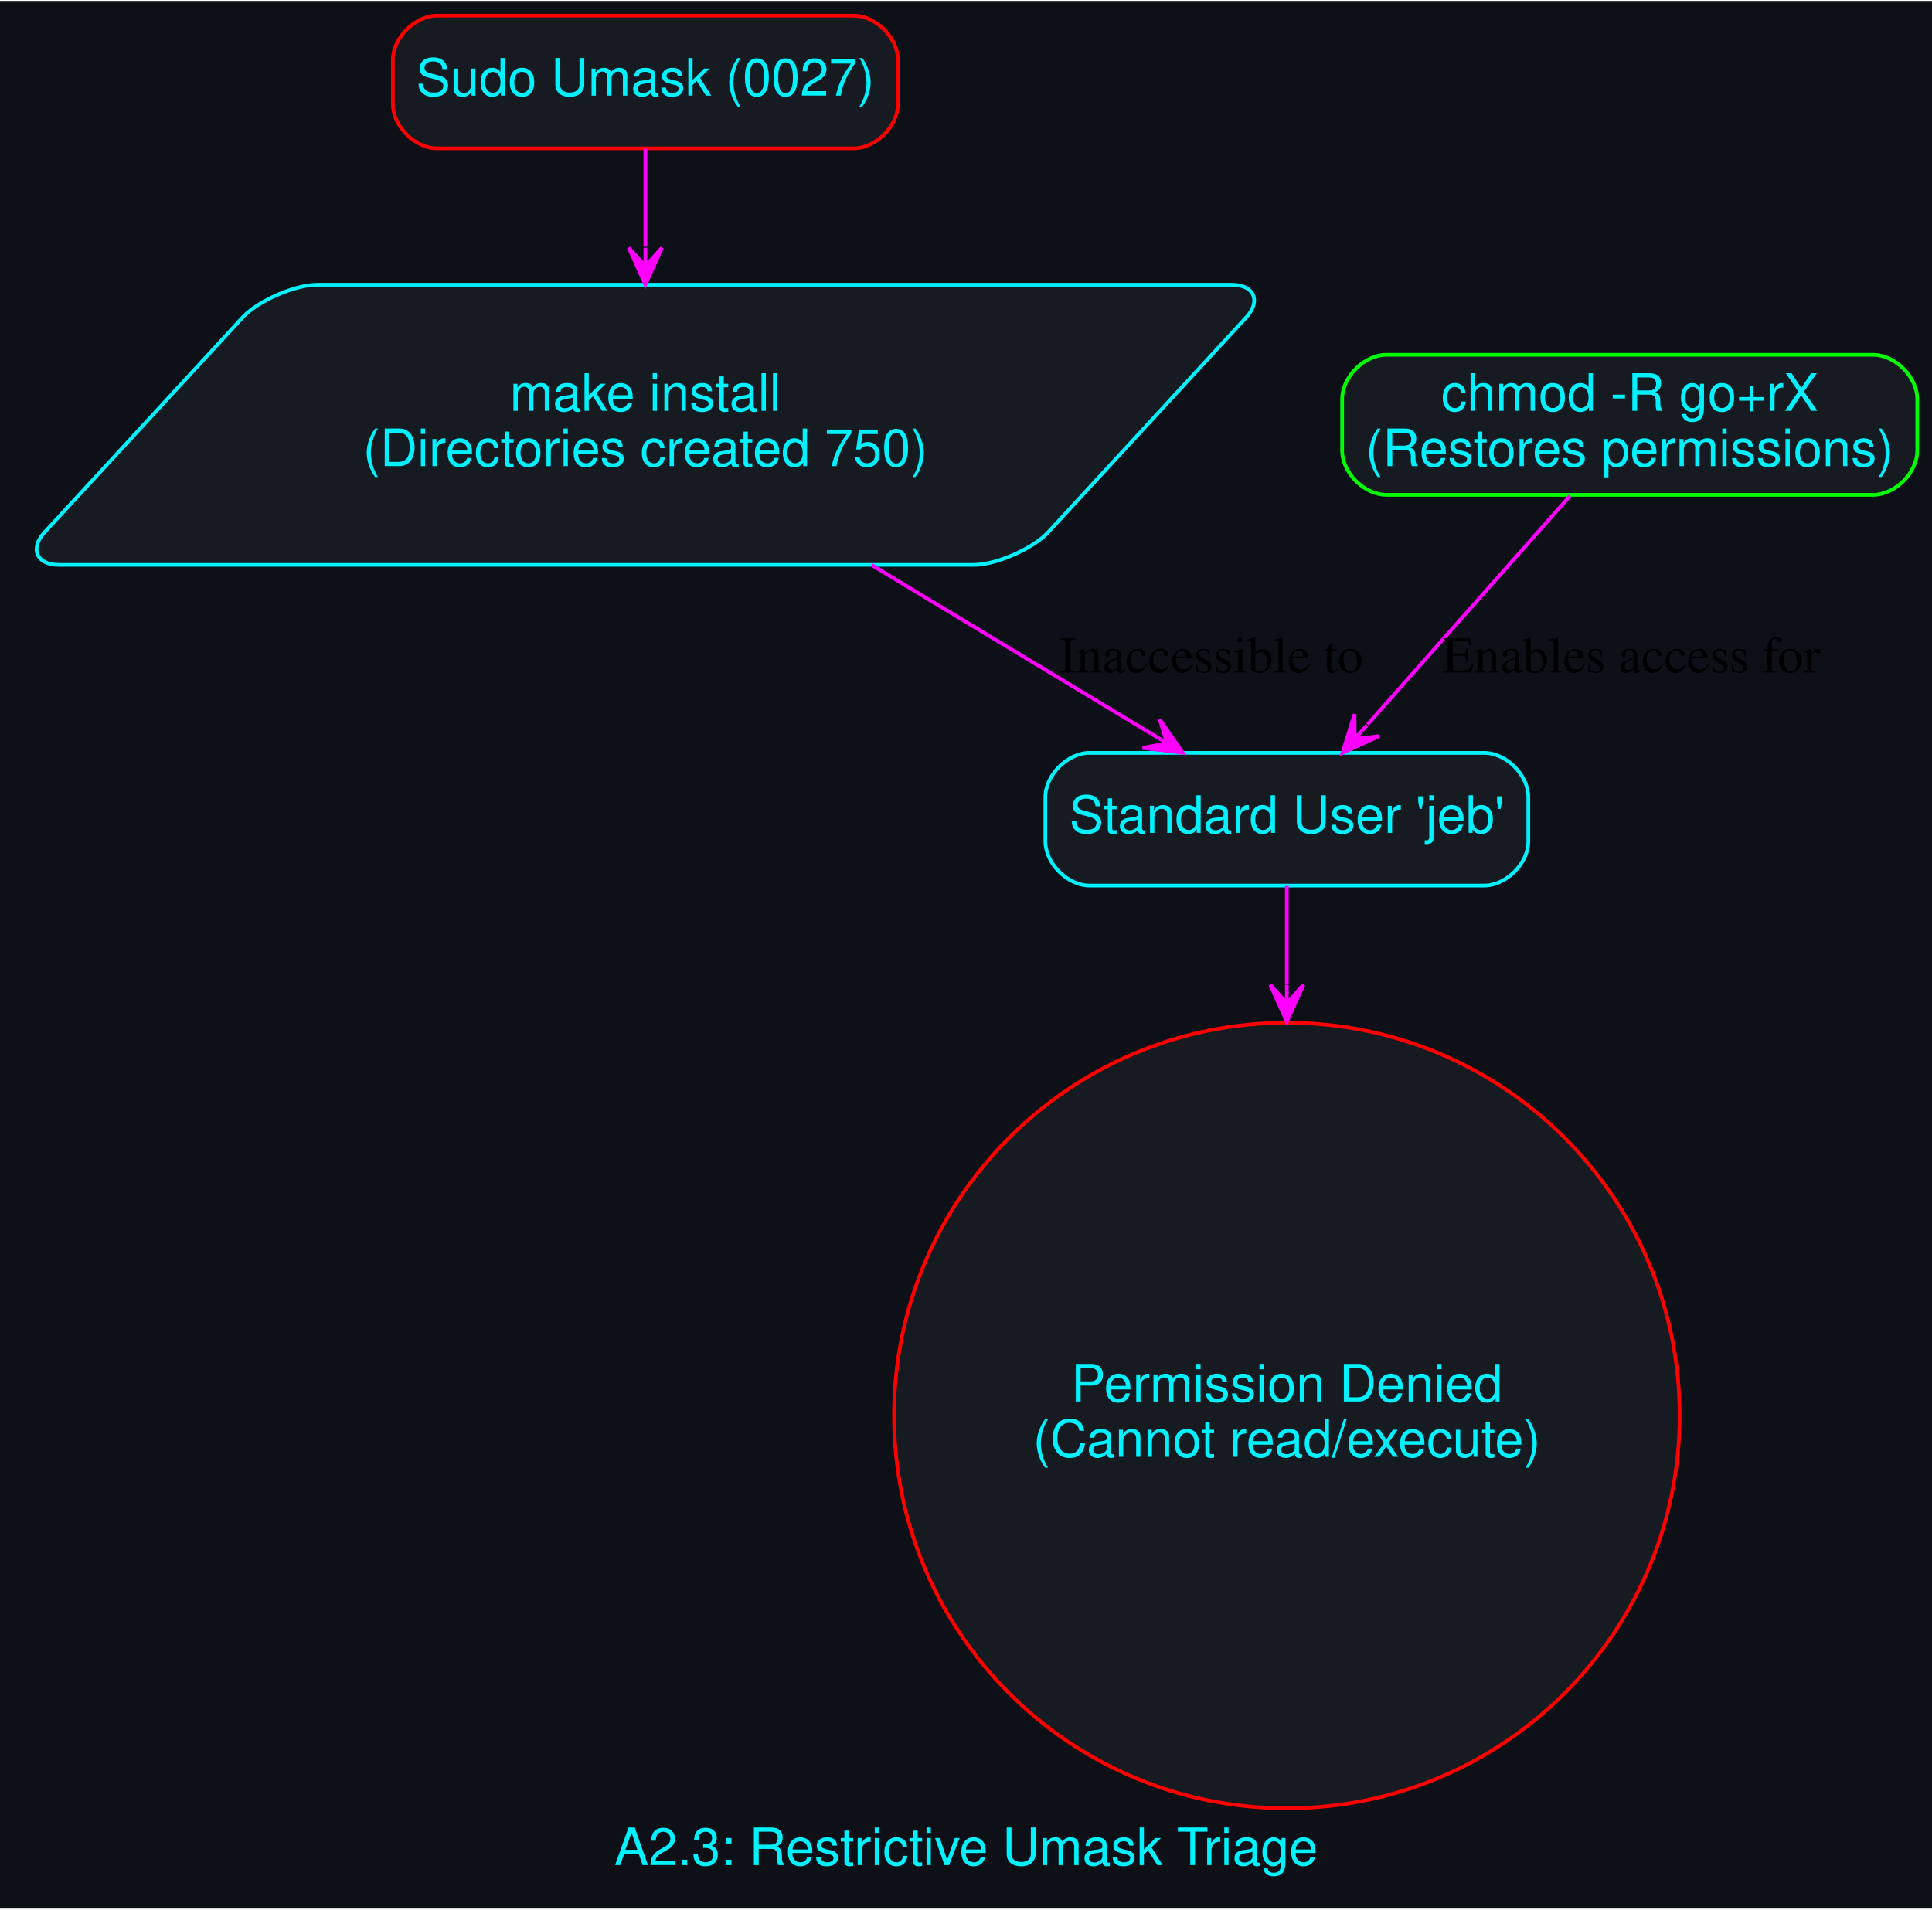
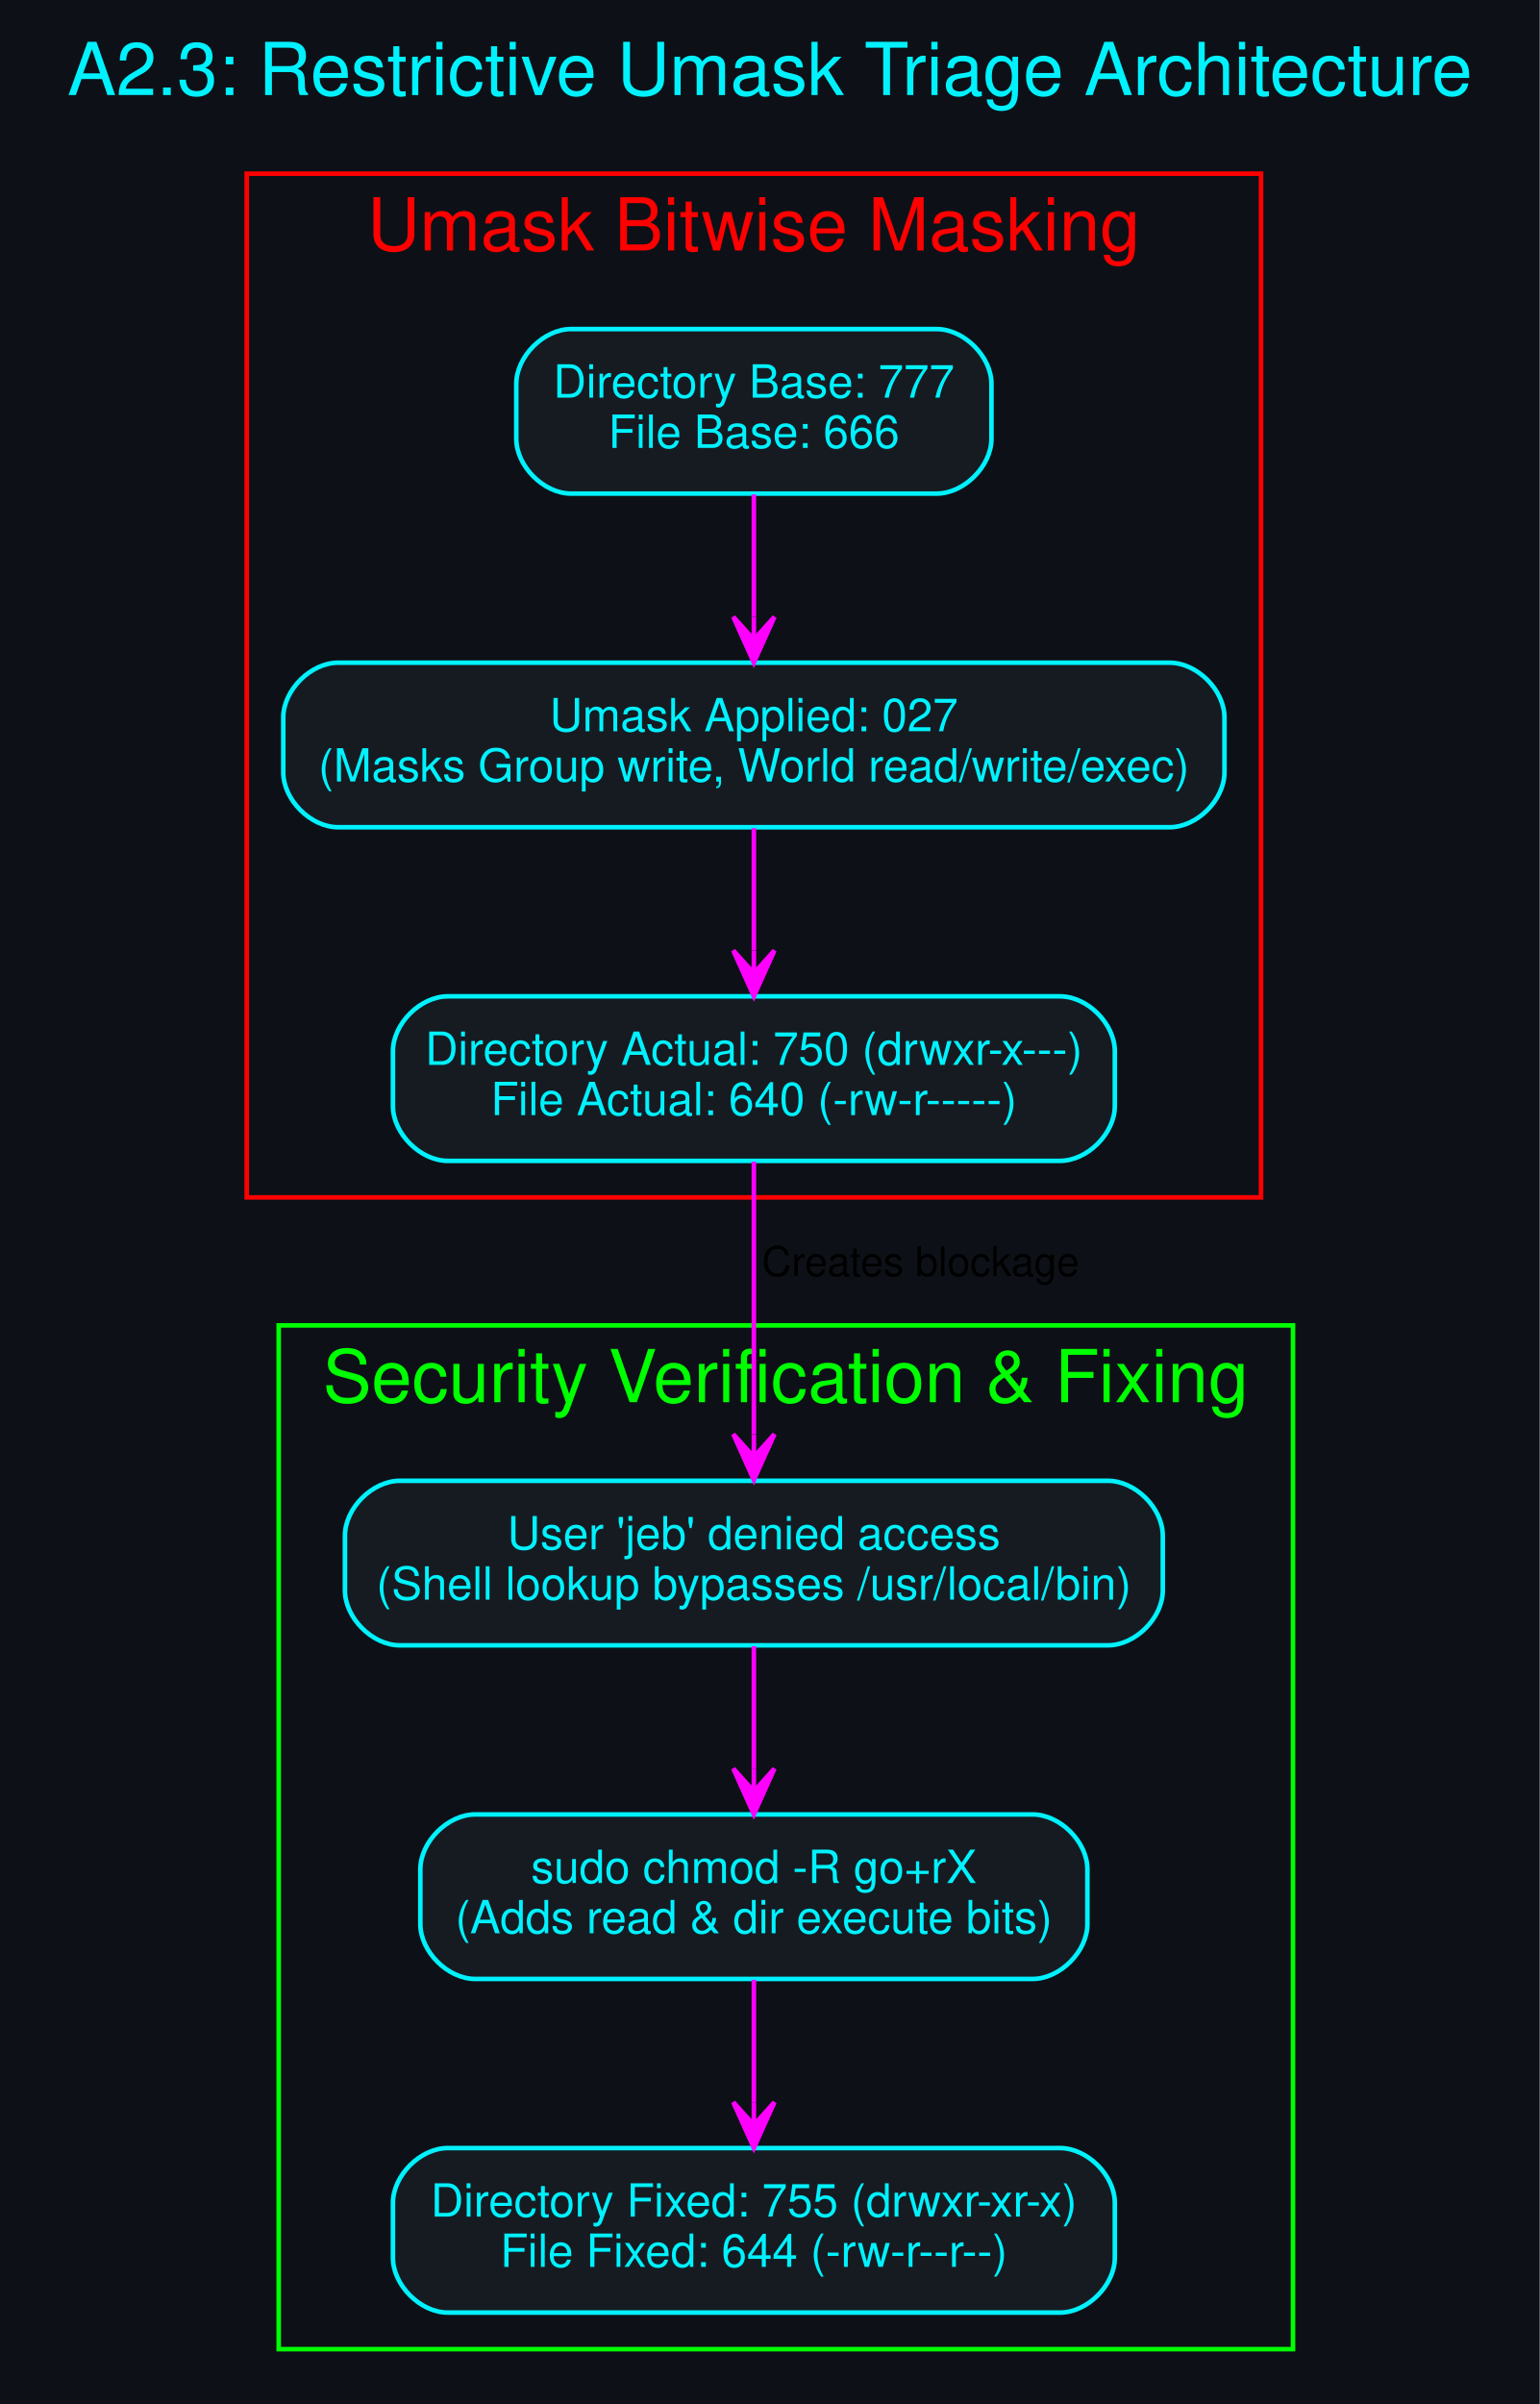
- <svg xmlns="http://www.w3.org/2000/svg" width="524pt" height="518pt" viewBox="0.00 0.00 524.06 517.55">
-   <g id="graph0" class="graph" transform="scale(1 1) rotate(0) translate(4 513.55)">
-     <polygon fill="#0d1117" stroke="transparent" points="-4,4 -4,-513.55 520.06,-513.55 520.06,4 -4,4" />
-     <text text-anchor="middle" x="258.03" y="-7.8" font-family="Helvetica,sans-Serif" font-size="14.00" fill="#00f2ff">A2.3: Restrictive Umask Triage</text>
+ <svg xmlns="http://www.w3.org/2000/svg" width="337pt" height="526pt" viewBox="0.00 0.00 337.00 526.00">
+   <g id="graph0" class="graph" transform="scale(1 1) rotate(0) translate(4 522)">
+     <polygon fill="#0d1117" stroke="transparent" points="-4,4 -4,-522 333,-522 333,4 -4,4" />
+     <text text-anchor="middle" x="164.5" y="-501.2" font-family="Helvetica,sans-Serif" font-size="16.00" fill="#00f2ff">A2.3: Restrictive Umask Triage Architecture</text>
+     <g id="clust1" class="cluster">
+       <polygon fill="#0d1117" stroke="#ff0000" points="50,-260 50,-484 272,-484 272,-260 50,-260" />
+       <text text-anchor="middle" x="161" y="-467.2" font-family="Helvetica,sans-Serif" font-size="16.00" fill="#ff0000">Umask Bitwise Masking</text>
+     </g>
+     <g id="clust2" class="cluster">
+       <polygon fill="#0d1117" stroke="#00ff00" points="57,-8 57,-232 279,-232 279,-8 57,-8" />
+       <text text-anchor="middle" x="168" y="-215.2" font-family="Helvetica,sans-Serif" font-size="16.00" fill="#00ff00">Security Verification &amp; Fixing</text>
+     </g>
    <g id="node1" class="node">
-       <path fill="#161b22" stroke="#ff0000" d="M227.56,-509.55C227.56,-509.55 114.56,-509.55 114.56,-509.55 108.56,-509.55 102.56,-503.55 102.56,-497.55 102.56,-497.55 102.56,-485.55 102.56,-485.55 102.56,-479.55 108.56,-473.55 114.56,-473.55 114.56,-473.55 227.56,-473.55 227.56,-473.55 233.56,-473.55 239.56,-479.55 239.56,-485.55 239.56,-485.55 239.56,-497.55 239.56,-497.55 239.56,-503.55 233.56,-509.55 227.56,-509.55" />
-       <text text-anchor="middle" x="171.06" y="-487.85" font-family="Helvetica,sans-Serif" font-size="14.00" fill="#00f2ff">Sudo Umask (0027)</text>
+       <path fill="#161b22" stroke="#00f2ff" d="M201,-450C201,-450 121,-450 121,-450 115,-450 109,-444 109,-438 109,-438 109,-426 109,-426 109,-420 115,-414 121,-414 121,-414 201,-414 201,-414 207,-414 213,-420 213,-426 213,-426 213,-438 213,-438 213,-444 207,-450 201,-450" />
+       <text text-anchor="middle" x="161" y="-435" font-family="Helvetica,sans-Serif" font-size="10.00" fill="#00f2ff">Directory Base: 777</text>
+       <text text-anchor="middle" x="161" y="-424" font-family="Helvetica,sans-Serif" font-size="10.00" fill="#00f2ff">File Base: 666</text>
    </g>
    <g id="node2" class="node">
-       <path fill="#161b22" stroke="#00f2ff" d="M330.19,-436.55C330.19,-436.55 81.97,-436.55 81.97,-436.55 75.97,-436.55 65.9,-432.13 61.83,-427.72 61.83,-427.72 8.07,-369.37 8.07,-369.37 4,-364.96 5.94,-360.55 11.94,-360.55 11.94,-360.55 260.16,-360.55 260.16,-360.55 266.16,-360.55 276.23,-364.96 280.29,-369.37 280.29,-369.37 334.06,-427.72 334.06,-427.72 338.13,-432.13 336.19,-436.55 330.19,-436.55" />
-       <text text-anchor="middle" x="171.06" y="-402.35" font-family="Helvetica,sans-Serif" font-size="14.00" fill="#00f2ff">make install</text>
-       <text text-anchor="middle" x="171.06" y="-387.35" font-family="Helvetica,sans-Serif" font-size="14.00" fill="#00f2ff">(Directories created 750)</text>
+       <path fill="#161b22" stroke="#00f2ff" d="M252,-377C252,-377 70,-377 70,-377 64,-377 58,-371 58,-365 58,-365 58,-353 58,-353 58,-347 64,-341 70,-341 70,-341 252,-341 252,-341 258,-341 264,-347 264,-353 264,-353 264,-365 264,-365 264,-371 258,-377 252,-377" />
+       <text text-anchor="middle" x="161" y="-362" font-family="Helvetica,sans-Serif" font-size="10.00" fill="#00f2ff">Umask Applied: 027</text>
+       <text text-anchor="middle" x="161" y="-351" font-family="Helvetica,sans-Serif" font-size="10.00" fill="#00f2ff">(Masks Group write, World read/write/exec)</text>
    </g>
    <g id="edge1" class="edge">
-       <path fill="none" stroke="#ff00ff" d="M171.06,-473.43C171.06,-465.79 171.06,-456.38 171.06,-446.86" />
-       <polygon fill="#ff00ff" stroke="#ff00ff" points="171.06,-436.57 175.56,-446.57 171.06,-441.57 171.06,-446.57 171.06,-446.57 171.06,-446.57 171.06,-441.57 166.56,-446.57 171.06,-436.57 171.06,-436.57" />
+       <path fill="none" stroke="#ff00ff" d="M161,-413.81C161,-405.79 161,-396.05 161,-387.07" />
+       <polygon fill="#ff00ff" stroke="#ff00ff" points="161,-377.03 165.5,-387.03 161,-382.03 161,-387.03 161,-387.03 161,-387.03 161,-382.03 156.5,-387.03 161,-377.03 161,-377.03" />
    </g>
    <g id="node3" class="node">
-       <path fill="#161b22" stroke="#00f2ff" d="M398.56,-309.55C398.56,-309.55 291.56,-309.55 291.56,-309.55 285.56,-309.55 279.56,-303.55 279.56,-297.55 279.56,-297.55 279.56,-285.55 279.56,-285.55 279.56,-279.55 285.56,-273.55 291.56,-273.55 291.56,-273.55 398.56,-273.55 398.56,-273.55 404.56,-273.55 410.56,-279.55 410.56,-285.55 410.56,-285.55 410.56,-297.55 410.56,-297.55 410.56,-303.55 404.56,-309.55 398.56,-309.55" />
-       <text text-anchor="middle" x="345.06" y="-287.85" font-family="Helvetica,sans-Serif" font-size="14.00" fill="#00f2ff">Standard User 'jeb'</text>
+       <path fill="#161b22" stroke="#00f2ff" d="M228,-304C228,-304 94,-304 94,-304 88,-304 82,-298 82,-292 82,-292 82,-280 82,-280 82,-274 88,-268 94,-268 94,-268 228,-268 228,-268 234,-268 240,-274 240,-280 240,-280 240,-292 240,-292 240,-298 234,-304 228,-304" />
+       <text text-anchor="middle" x="161" y="-289" font-family="Helvetica,sans-Serif" font-size="10.00" fill="#00f2ff">Directory Actual: 750 (drwxr-x---)</text>
+       <text text-anchor="middle" x="161" y="-278" font-family="Helvetica,sans-Serif" font-size="10.00" fill="#00f2ff">File Actual: 640 (-rw-r-----)</text>
    </g>
    <g id="edge2" class="edge">
-       <path fill="none" stroke="#ff00ff" d="M232.41,-360.53C257.69,-345.27 286.15,-328.1 308.14,-314.83" />
-       <polygon fill="#ff00ff" stroke="#ff00ff" points="316.83,-309.58 310.59,-318.6 312.55,-312.17 308.27,-314.75 308.27,-314.75 308.27,-314.75 312.55,-312.17 305.94,-310.9 316.83,-309.58 316.83,-309.58" />
-       <text text-anchor="middle" x="324.56" y="-331.35" font-family="Times,serif" font-size="14.00">Inaccessible to</text>
+       <path fill="none" stroke="#ff00ff" d="M161,-340.81C161,-332.79 161,-323.05 161,-314.07" />
+       <polygon fill="#ff00ff" stroke="#ff00ff" points="161,-304.03 165.5,-314.03 161,-309.03 161,-314.03 161,-314.03 161,-314.03 161,-309.03 156.5,-314.03 161,-304.03 161,-304.03" />
    </g>
    <g id="node4" class="node">
-       <ellipse fill="#161b22" stroke="#ff0000" cx="345.06" cy="-129.77" rx="106.55" ry="106.55" />
-       <text text-anchor="middle" x="345.06" y="-133.57" font-family="Helvetica,sans-Serif" font-size="14.00" fill="#00f2ff">Permission Denied</text>
-       <text text-anchor="middle" x="345.06" y="-118.57" font-family="Helvetica,sans-Serif" font-size="14.00" fill="#00f2ff">(Cannot read/execute)</text>
+       <path fill="#161b22" stroke="#00f2ff" d="M238.5,-198C238.5,-198 83.5,-198 83.5,-198 77.5,-198 71.5,-192 71.5,-186 71.5,-186 71.5,-174 71.5,-174 71.5,-168 77.5,-162 83.5,-162 83.5,-162 238.5,-162 238.5,-162 244.5,-162 250.5,-168 250.5,-174 250.5,-174 250.5,-186 250.5,-186 250.5,-192 244.5,-198 238.5,-198" />
+       <text text-anchor="middle" x="161" y="-183" font-family="Helvetica,sans-Serif" font-size="10.00" fill="#00f2ff">User 'jeb' denied access</text>
+       <text text-anchor="middle" x="161" y="-172" font-family="Helvetica,sans-Serif" font-size="10.00" fill="#00f2ff">(Shell lookup bypasses /usr/local/bin)</text>
+     </g>
+     <g id="edge5" class="edge">
+       <path fill="none" stroke="#ff00ff" d="M161,-267.83C161,-251.64 161,-227.13 161,-208.27" />
+       <polygon fill="#ff00ff" stroke="#ff00ff" points="161,-198.2 165.5,-208.2 161,-203.2 161,-208.2 161,-208.2 161,-208.2 161,-203.2 156.5,-208.2 161,-198.2 161,-198.2" />
+       <text text-anchor="middle" x="197.5" y="-242.8" font-family="Helvetica,sans-Serif" font-size="9.00">Creates blockage</text>
+     </g>
+     <g id="node5" class="node">
+       <path fill="#161b22" stroke="#00f2ff" d="M222,-125C222,-125 100,-125 100,-125 94,-125 88,-119 88,-113 88,-113 88,-101 88,-101 88,-95 94,-89 100,-89 100,-89 222,-89 222,-89 228,-89 234,-95 234,-101 234,-101 234,-113 234,-113 234,-119 228,-125 222,-125" />
+       <text text-anchor="middle" x="161" y="-110" font-family="Helvetica,sans-Serif" font-size="10.00" fill="#00f2ff">sudo chmod -R go+rX</text>
+       <text text-anchor="middle" x="161" y="-99" font-family="Helvetica,sans-Serif" font-size="10.00" fill="#00f2ff">(Adds read &amp; dir execute bits)</text>
    </g>
    <g id="edge3" class="edge">
-       <path fill="none" stroke="#ff00ff" d="M345.06,-273.45C345.06,-266.13 345.06,-256.91 345.06,-246.69" />
-       <polygon fill="#ff00ff" stroke="#ff00ff" points="345.06,-236.62 349.56,-246.62 345.06,-241.62 345.06,-246.62 345.06,-246.62 345.06,-246.62 345.06,-241.62 340.56,-246.62 345.06,-236.62 345.06,-236.62" />
+       <path fill="none" stroke="#ff00ff" d="M161,-161.81C161,-153.79 161,-144.05 161,-135.07" />
+       <polygon fill="#ff00ff" stroke="#ff00ff" points="161,-125.03 165.5,-135.03 161,-130.03 161,-135.03 161,-135.03 161,-135.03 161,-130.03 156.5,-135.03 161,-125.03 161,-125.03" />
    </g>
-     <g id="node5" class="node">
-       <path fill="#161b22" stroke="#00ff00" d="M504.06,-417.55C504.06,-417.55 372.06,-417.55 372.06,-417.55 366.06,-417.55 360.06,-411.55 360.06,-405.55 360.06,-405.55 360.06,-391.55 360.06,-391.55 360.06,-385.55 366.06,-379.55 372.06,-379.55 372.06,-379.55 504.06,-379.55 504.06,-379.55 510.06,-379.55 516.06,-385.55 516.06,-391.55 516.06,-391.55 516.06,-405.55 516.06,-405.55 516.06,-411.55 510.06,-417.55 504.06,-417.55" />
-       <text text-anchor="middle" x="438.06" y="-402.35" font-family="Helvetica,sans-Serif" font-size="14.00" fill="#00f2ff">chmod -R go+rX</text>
-       <text text-anchor="middle" x="438.06" y="-387.35" font-family="Helvetica,sans-Serif" font-size="14.00" fill="#00f2ff">(Restores permissions)</text>
+     <g id="node6" class="node">
+       <path fill="#161b22" stroke="#00f2ff" d="M228,-52C228,-52 94,-52 94,-52 88,-52 82,-46 82,-40 82,-40 82,-28 82,-28 82,-22 88,-16 94,-16 94,-16 228,-16 228,-16 234,-16 240,-22 240,-28 240,-28 240,-40 240,-40 240,-46 234,-52 228,-52" />
+       <text text-anchor="middle" x="161" y="-37" font-family="Helvetica,sans-Serif" font-size="10.00" fill="#00f2ff">Directory Fixed: 755 (drwxr-xr-x)</text>
+       <text text-anchor="middle" x="161" y="-26" font-family="Helvetica,sans-Serif" font-size="10.00" fill="#00f2ff">File Fixed: 644 (-rw-r--r--)</text>
    </g>
    <g id="edge4" class="edge">
-       <path fill="none" stroke="#ff00ff" d="M421.86,-379.26C406.66,-362.09 383.79,-336.27 366.96,-317.26" />
-       <polygon fill="#ff00ff" stroke="#ff00ff" points="360.15,-309.58 370.15,-314.09 363.47,-313.33 366.79,-317.07 366.79,-317.07 366.79,-317.07 363.47,-313.33 363.42,-320.05 360.15,-309.58 360.15,-309.58" />
-       <text text-anchor="middle" x="438.56" y="-331.35" font-family="Times,serif" font-size="14.00">Enables access for</text>
+       <path fill="none" stroke="#ff00ff" d="M161,-88.81C161,-80.79 161,-71.05 161,-62.07" />
+       <polygon fill="#ff00ff" stroke="#ff00ff" points="161,-52.03 165.5,-62.03 161,-57.03 161,-62.03 161,-62.03 161,-62.03 161,-57.03 156.5,-62.03 161,-52.03 161,-52.03" />
    </g>
  </g>
</svg>
